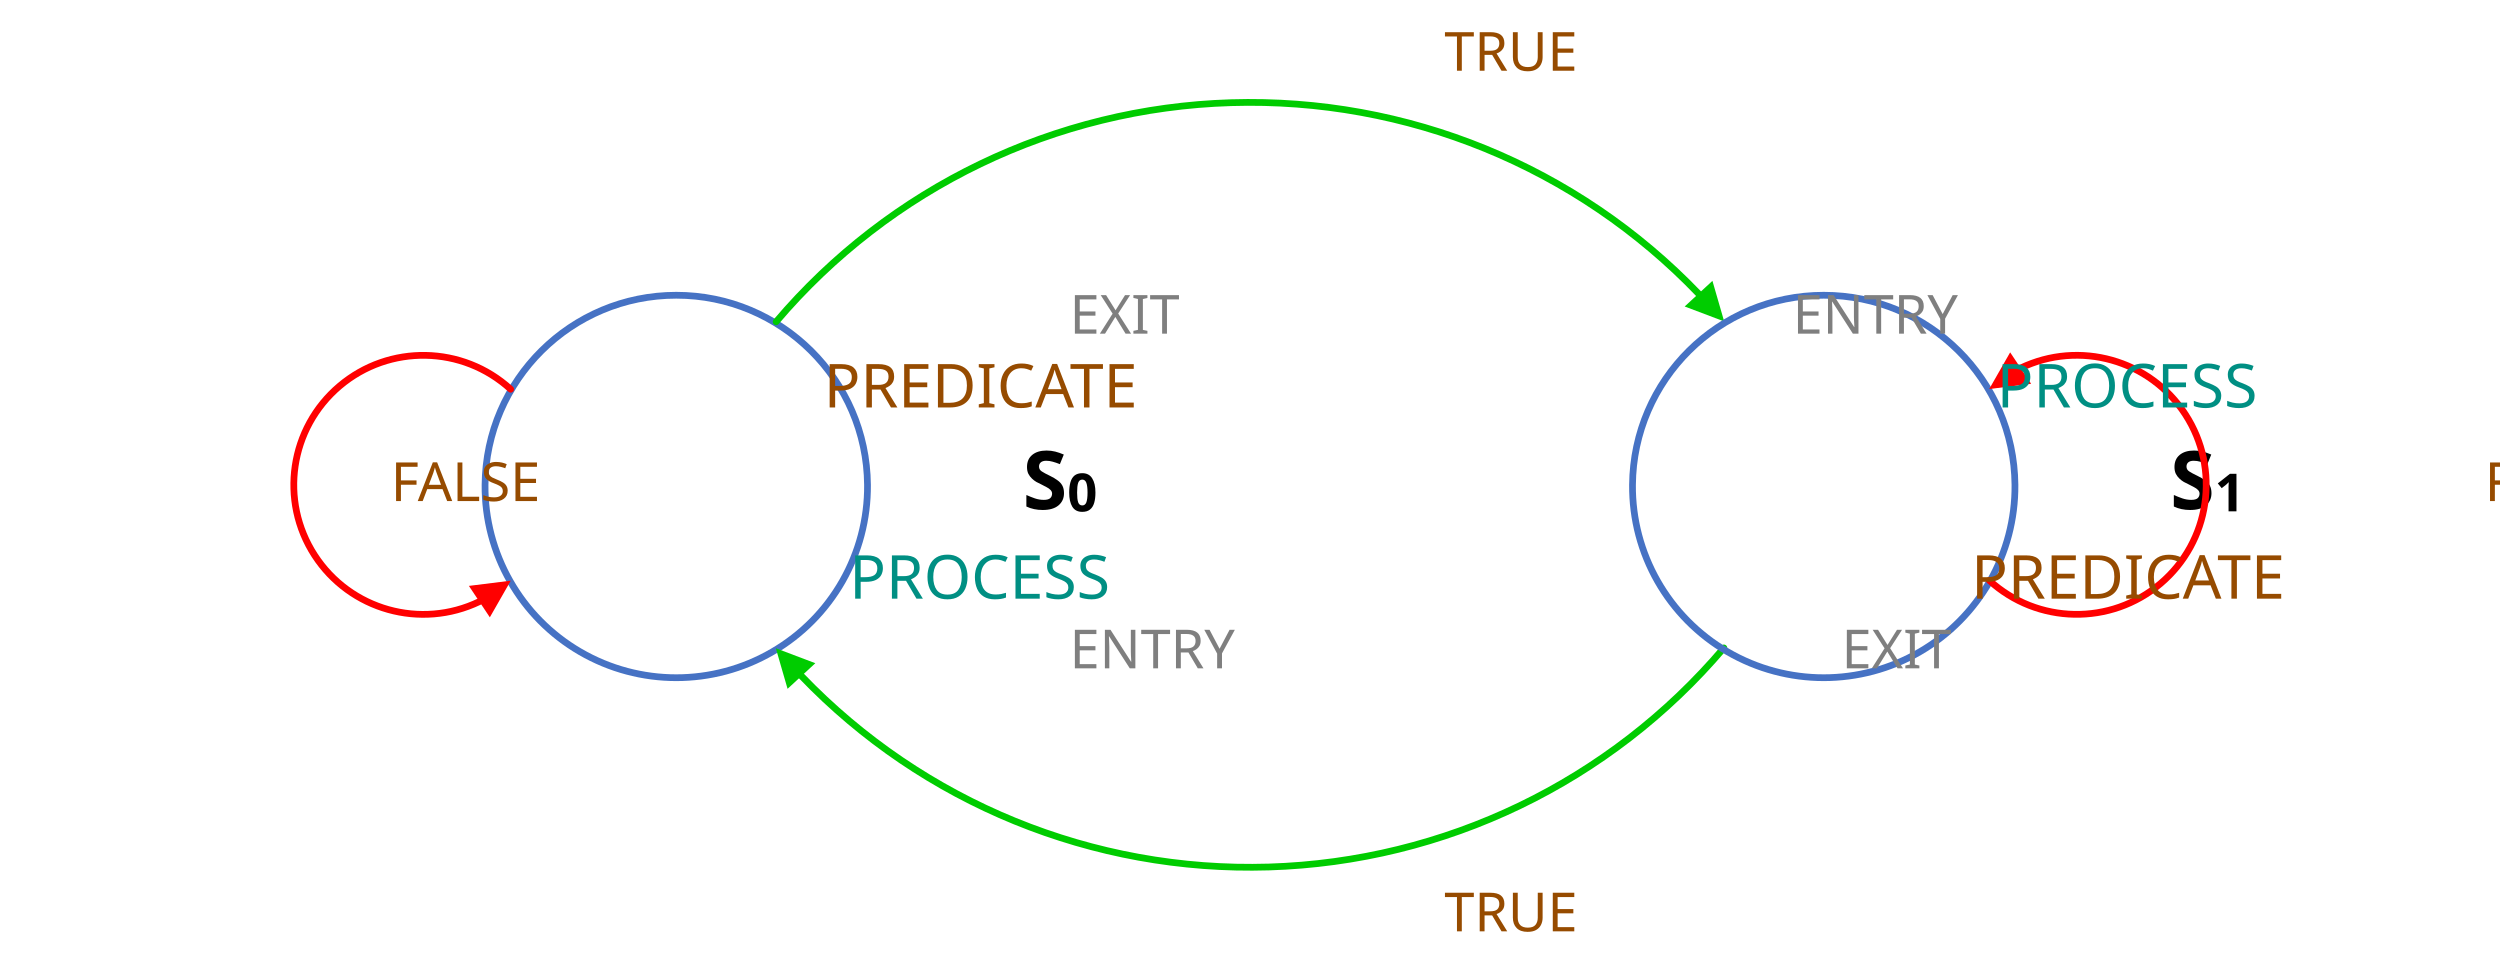
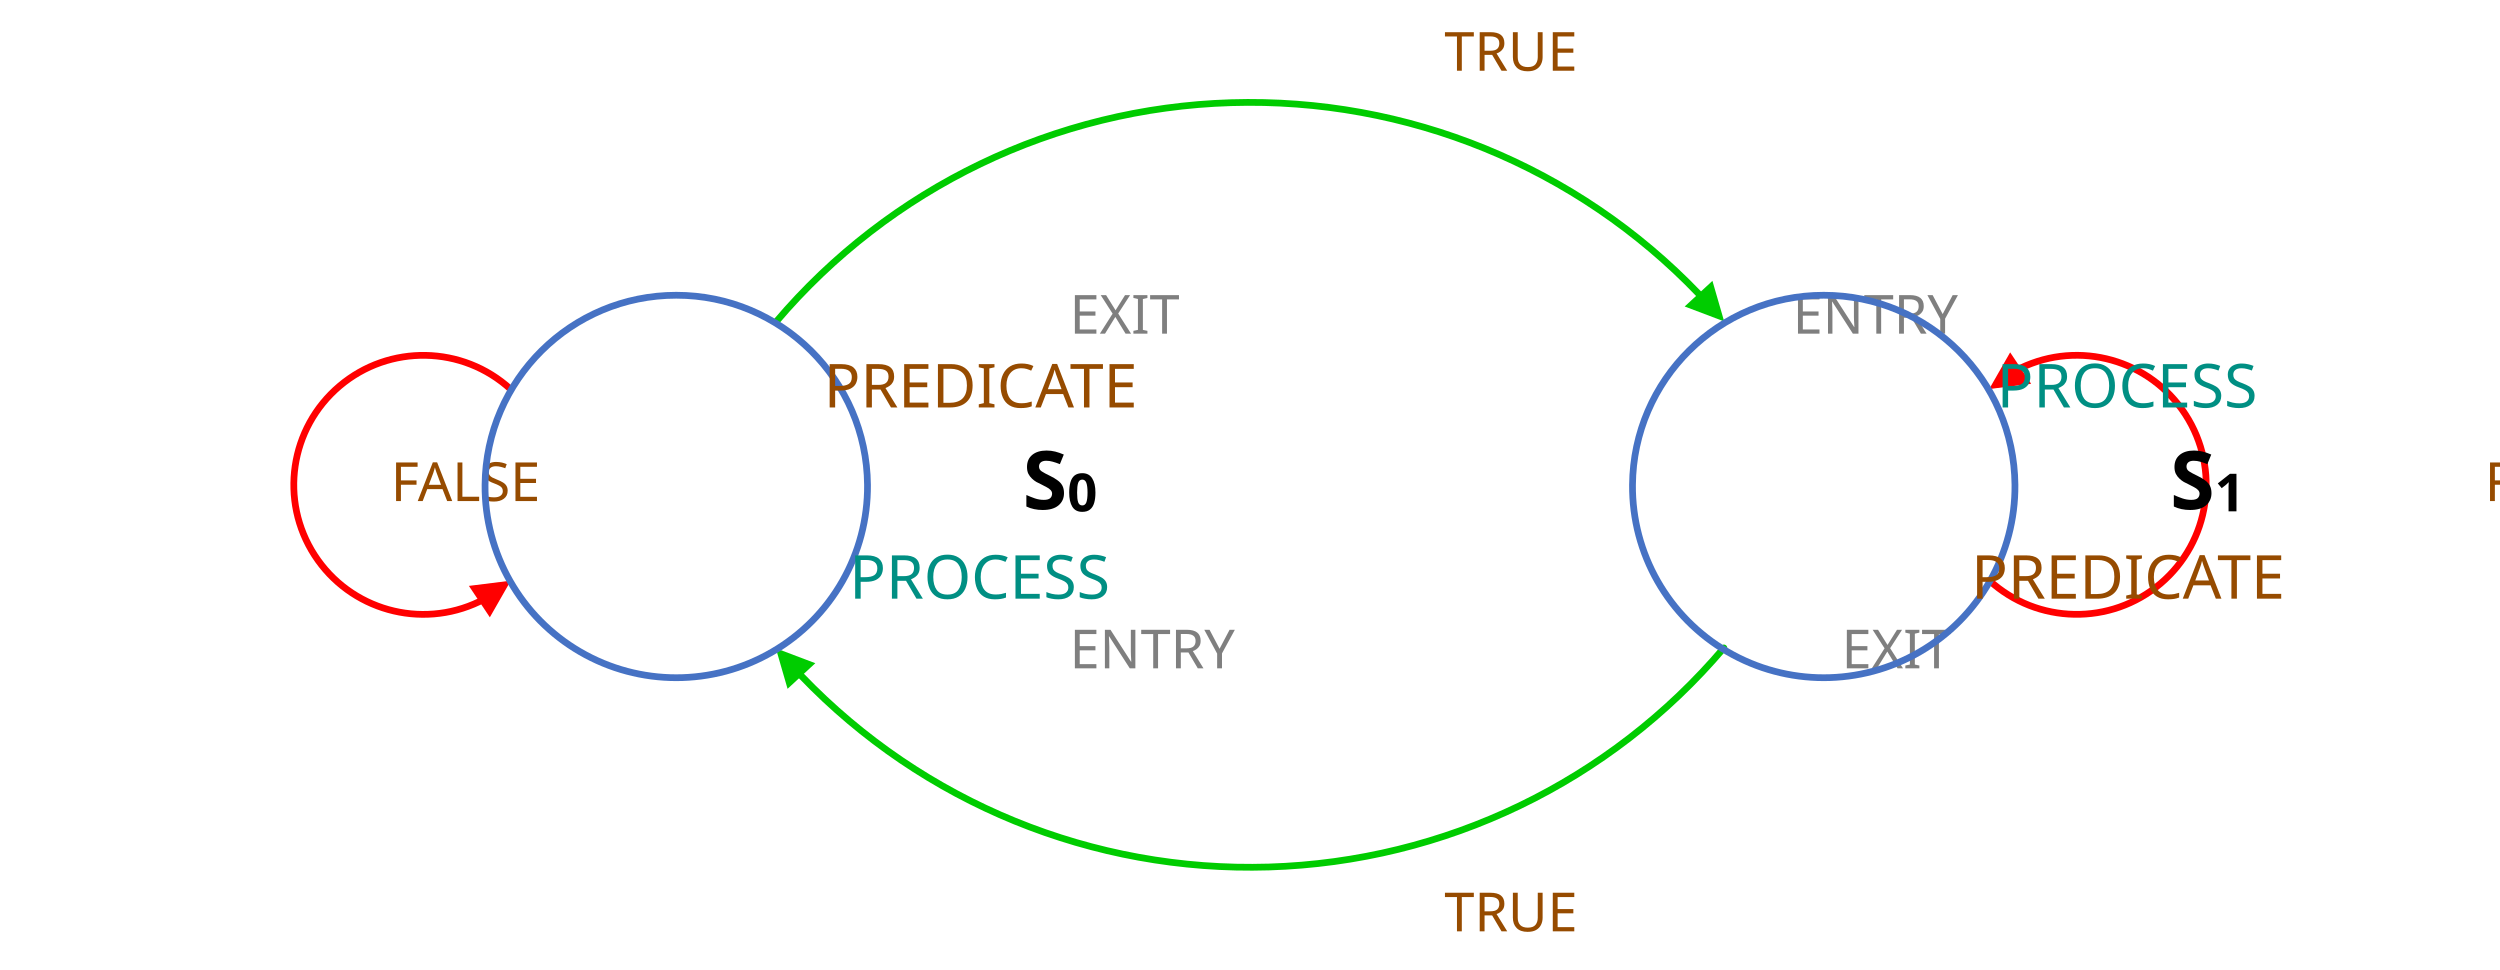
<svg xmlns="http://www.w3.org/2000/svg" xmlns:ns1="http://schemas.microsoft.com/visio/2003/SVGExtensions/" xmlns:xlink="http://www.w3.org/1999/xlink" width="5.146in" height="1.996in" viewBox="0 0 370.504 143.732" xml:space="preserve" color-interpolation-filters="sRGB" class="st13">
  <ns1:documentProperties ns1:langID="1033" ns1:viewMarkup="false" />
  <style type="text/css">
	
- 		.st1 {fill:none;stroke:#4672c4;stroke-width:1}
- 		.st2 {fill:#000000;font-family:Calibri;font-size:1em;font-weight:bold}
- 		.st3 {baseline-shift:-32.494%;font-size:0.65em}
- 		.st4 {marker-end:url(#mrkr4-10);stroke:#00cc00;stroke-linecap:round;stroke-linejoin:round;stroke-width:1}
- 		.st5 {fill:#00cc00;fill-opacity:1;stroke:#00cc00;stroke-opacity:1;stroke-width:0.357}
- 		.st6 {fill:none;stroke:none;stroke-width:1}
- 		.st7 {fill:#964b00;font-family:Calibri;font-size:0.667em}
- 		.st8 {fill:#7f7f7f;font-family:Calibri;font-size:0.667em}
- 		.st9 {marker-end:url(#mrkr4-31);stroke:#ff0000;stroke-linecap:round;stroke-linejoin:round;stroke-width:1}
- 		.st10 {fill:#ff0000;fill-opacity:1;stroke:#ff0000;stroke-opacity:1;stroke-width:0.357}
+ 		.st1 {marker-end:url(#mrkr4-6);stroke:#00cc00;stroke-linecap:round;stroke-linejoin:round;stroke-width:1}
+ 		.st2 {fill:#00cc00;fill-opacity:1;stroke:#00cc00;stroke-opacity:1;stroke-width:0.357}
+ 		.st3 {fill:none;stroke:none;stroke-width:1}
+ 		.st4 {fill:#964b00;font-family:Calibri;font-size:0.667em}
+ 		.st5 {fill:#7f7f7f;font-family:Calibri;font-size:0.667em}
+ 		.st6 {marker-end:url(#mrkr4-23);stroke:#ff0000;stroke-linecap:round;stroke-linejoin:round;stroke-width:1}
+ 		.st7 {fill:#ff0000;fill-opacity:1;stroke:#ff0000;stroke-opacity:1;stroke-width:0.357}
+ 		.st8 {fill:none;stroke:#4672c4;stroke-width:1}
+ 		.st9 {fill:#000000;font-family:Calibri;font-size:1em;font-weight:bold}
+ 		.st10 {baseline-shift:-32.494%;font-size:0.65em}
		.st11 {fill:#008f83;font-family:Calibri;font-size:0.75em}
		.st12 {fill:#964b00;font-family:Calibri;font-size:0.75em}
		.st13 {fill:none;fill-rule:evenodd;font-size:12px;overflow:visible;stroke-linecap:square;stroke-miterlimit:3}
	
	</style>
  <defs id="Markers">
    <g id="lend4">
      <path d="M 2 1 L 0 0 L 2 -1 L 2 1 " style="stroke:none" />
    </g>
-     <marker id="mrkr4-10" class="st5" ns1:arrowType="4" ns1:arrowSize="1" ns1:setback="5.24" refX="-5.24" orient="auto" markerUnits="strokeWidth" overflow="visible">
+     <marker id="mrkr4-6" class="st2" ns1:arrowType="4" ns1:arrowSize="1" ns1:setback="5.24" refX="-5.24" orient="auto" markerUnits="strokeWidth" overflow="visible">
      <use xlink:href="#lend4" transform="scale(-2.8,-2.8) " />
    </marker>
-     <marker id="mrkr4-31" class="st10" ns1:arrowType="4" ns1:arrowSize="1" ns1:setback="5.24" refX="-5.24" orient="auto" markerUnits="strokeWidth" overflow="visible">
+     <marker id="mrkr4-23" class="st7" ns1:arrowType="4" ns1:arrowSize="1" ns1:setback="5.24" refX="-5.24" orient="auto" markerUnits="strokeWidth" overflow="visible">
      <use xlink:href="#lend4" transform="scale(-2.8,-2.8) " />
    </marker>
  </defs>
  <g ns1:mID="0" ns1:index="1" ns1:groupContext="foregroundPage">
    <ns1:pageProperties ns1:drawingScale="0.0393701" ns1:pageScale="0.0393701" ns1:drawingUnits="24" ns1:shadowOffsetX="8.50394" ns1:shadowOffsetY="-8.50394" />
-     <ns1:layer ns1:name="Flowchart" ns1:index="0" />
-     <ns1:layer ns1:name="Connector" ns1:index="1" />
-     <g id="shape239-1" ns1:mID="239" ns1:groupContext="shape" ns1:layerMember="0" transform="translate(71.8661,-43.5197)">
+     <ns1:layer ns1:name="Connector" ns1:index="0" />
+     <ns1:layer ns1:name="Flowchart" ns1:index="1" />
+     <g id="shape240-1" ns1:mID="240" ns1:groupContext="shape" ns1:layerMember="0" transform="translate(100.213,-71.8661)">
+       <ns1:userDefs>
+         <ns1:ud ns1:nameU="ScaleFactor" ns1:val="VT0(1):26" />
+         <ns1:ud ns1:nameU="visVersion" ns1:val="VT0(15):26" />
+       </ns1:userDefs>
+       <path d="M14.8 119.56 A92.126 92.126 0 0 1 151.53 115.4 L151.77 115.66" class="st1" />
+     </g>
+     <g id="shape241-7" ns1:mID="241" ns1:groupContext="shape" ns1:layerMember="0" transform="translate(270.291,215.598) rotate(180)">
+       <ns1:userDefs>
+         <ns1:ud ns1:nameU="ScaleFactor" ns1:val="VT0(1):26" />
+         <ns1:ud ns1:nameU="visVersion" ns1:val="VT0(15):26" />
+       </ns1:userDefs>
+       <path d="M14.8 119.56 A92.126 92.126 0 0 1 151.53 115.4 L151.77 115.66" class="st1" />
+     </g>
+     <g id="shape242-12" ns1:mID="242" ns1:groupContext="shape" transform="translate(163.992,-128.559)">
+       <ns1:textBlock ns1:margins="rect(1,1,1,1)" ns1:tabSpace="42.5197" />
+       <ns1:textRect cx="21.26" cy="136.646" width="42.52" height="14.173" />
+       <rect x="0" y="129.559" width="42.52" height="14.173" class="st3" />
+       <text x="12.62" y="139.05" class="st4" ns1:langID="2057">
+         <ns1:paragraph ns1:indentLeft="5.67" ns1:indentRight="5.67" ns1:horizAlign="1" />
+         <ns1:tabList />TRUE</text>
+     </g>
+     <g id="shape244-15" ns1:mID="244" ns1:groupContext="shape" transform="translate(256.118,-86.0394) scale(-1,1)">
+       <ns1:textBlock ns1:margins="rect(1,1,1,1)" ns1:tabSpace="42.5197" />
+       <ns1:textRect cx="21.26" cy="133.102" width="42.52" height="21.26" />
+       <rect x="0" y="122.472" width="42.52" height="21.26" class="st3" />
+       <text x="-27.88" y="135.5" transform="scale(-1,1)" class="st5" ns1:langID="1033">
+         <ns1:paragraph ns1:indentLeft="5.67" ns1:indentRight="5.67" ns1:horizAlign="2" />
+         <ns1:tabList />ENTRY</text>
+     </g>
+     <g id="shape245-18" ns1:mID="245" ns1:groupContext="shape" ns1:layerMember="0" transform="translate(100.213,-71.8661) scale(-1,1)">
+       <ns1:userDefs>
+         <ns1:ud ns1:nameU="ScaleFactor" ns1:val="VT0(1):26" />
+         <ns1:ud ns1:nameU="visVersion" ns1:val="VT0(15):26" />
+       </ns1:userDefs>
+       <path d="M24.55 129.56 A19.197 19.197 0 1 1 29.19 161.04 L28.89 160.84" class="st6" />
+     </g>
+     <g id="shape246-24" ns1:mID="246" ns1:groupContext="shape" transform="translate(156.906,-86.0394) scale(-1,1)">
+       <ns1:textBlock ns1:margins="rect(1,1,1,1)" ns1:tabSpace="42.5197" />
+       <ns1:textRect cx="21.26" cy="133.102" width="42.52" height="21.26" />
+       <rect x="0" y="122.472" width="42.52" height="21.26" class="st3" />
+       <text x="-35.85" y="135.5" transform="scale(-1,1)" class="st5" ns1:langID="1033">
+         <ns1:paragraph ns1:indentLeft="5.67" ns1:indentRight="5.67" />
+         <ns1:tabList />EXIT</text>
+     </g>
+     <g id="shape247-27" ns1:mID="247" ns1:groupContext="shape" ns1:layerMember="0" transform="translate(270.291,215.598) scale(1,-1)">
+       <ns1:userDefs>
+         <ns1:ud ns1:nameU="ScaleFactor" ns1:val="VT0(1):26" />
+         <ns1:ud ns1:nameU="visVersion" ns1:val="VT0(15):26" />
+       </ns1:userDefs>
+       <path d="M24.55 129.56 A19.197 19.197 0 1 1 29.19 161.04 L28.89 160.84" class="st6" />
+     </g>
+     <g id="shape248-32" ns1:mID="248" ns1:groupContext="shape" transform="translate(163.992,-1)">
+       <ns1:textBlock ns1:margins="rect(1,1,1,1)" ns1:tabSpace="42.5197" />
+       <ns1:textRect cx="21.26" cy="136.646" width="42.52" height="14.173" />
+       <rect x="0" y="129.559" width="42.52" height="14.173" class="st3" />
+       <text x="12.62" y="139.05" class="st4" ns1:langID="2057">
+         <ns1:paragraph ns1:indentLeft="5.67" ns1:indentRight="5.67" ns1:horizAlign="1" />
+         <ns1:tabList />TRUE</text>
+     </g>
+     <g id="shape249-35" ns1:mID="249" ns1:groupContext="shape" transform="translate(326.984,-64.7795)">
+       <ns1:textBlock ns1:margins="rect(1,1,1,1)" ns1:tabSpace="42.5197" />
+       <ns1:textRect cx="21.26" cy="136.646" width="42.52" height="14.173" />
+       <rect x="0" y="129.559" width="42.52" height="14.173" class="st3" />
+       <text x="3.83" y="139.05" class="st4" ns1:langID="1033">
+         <ns1:paragraph ns1:indentLeft="2.83" ns1:indentRight="2.83" />
+         <ns1:tabList />FALSE</text>
+     </g>
+     <g id="shape250-38" ns1:mID="250" ns1:groupContext="shape" transform="translate(1,-64.7795)">
+       <ns1:textBlock ns1:margins="rect(1,1,1,1)" ns1:tabSpace="42.5197" />
+       <ns1:textRect cx="21.26" cy="136.646" width="42.52" height="14.173" />
+       <rect x="0" y="129.559" width="42.52" height="14.173" class="st3" />
+       <text x="19.44" y="139.05" class="st4" ns1:langID="1033">
+         <ns1:paragraph ns1:indentLeft="2.83" ns1:indentRight="2.83" ns1:horizAlign="2" />
+         <ns1:tabList />FALSE</text>
+     </g>
+     <g id="shape255-41" ns1:mID="255" ns1:groupContext="shape" transform="translate(156.905,-36.4331) scale(-1,1)">
+       <ns1:textBlock ns1:margins="rect(1,1,1,1)" ns1:tabSpace="42.5197" />
+       <ns1:textRect cx="21.26" cy="133.102" width="42.52" height="21.26" />
+       <rect x="0" y="122.472" width="42.52" height="21.26" class="st3" />
+       <text x="-35.85" y="135.5" transform="scale(-1,1)" class="st5" ns1:langID="1033">
+         <ns1:paragraph ns1:indentLeft="5.67" ns1:indentRight="5.67" />
+         <ns1:tabList />ENTRY</text>
+     </g>
+     <g id="shape256-44" ns1:mID="256" ns1:groupContext="shape" transform="translate(256.118,-36.4331) scale(-1,1)">
+       <ns1:textBlock ns1:margins="rect(1,1,1,1)" ns1:tabSpace="42.5197" />
+       <ns1:textRect cx="21.26" cy="133.102" width="42.52" height="21.26" />
+       <rect x="0" y="122.472" width="42.52" height="21.26" class="st3" />
+       <text x="-20.64" y="135.5" transform="scale(-1,1)" class="st5" ns1:langID="1033">
+         <ns1:paragraph ns1:indentLeft="5.67" ns1:indentRight="5.67" ns1:horizAlign="2" />
+         <ns1:tabList />EXIT</text>
+     </g>
+     <g id="shape239-47" ns1:mID="239" ns1:groupContext="shape" ns1:layerMember="1" transform="translate(71.8661,-43.5197)">
      <ns1:custProps>
        <ns1:cp ns1:nameU="Cost" ns1:lbl="Cost" ns1:type="7" ns1:format="@" ns1:langID="1033" />
        <ns1:cp ns1:nameU="Duration" ns1:lbl="Duration" ns1:type="2" ns1:langID="1033" />
        <ns1:cp ns1:nameU="Resources" ns1:lbl="Resources" ns1:langID="1033" />
      </ns1:custProps>
      <ns1:userDefs>
        <ns1:ud ns1:nameU="visVersion" ns1:val="VT0(15):26" />
      </ns1:userDefs>
      <ns1:textBlock ns1:margins="rect(1,1,1,1)" ns1:tabSpace="42.5197" />
      <ns1:textRect cx="28.346" cy="115.386" width="56.7" height="56.693" />
-       <path d="M0 115.39 A28.346 28.346 0 0 1 56.69 115.39 A28.346 28.346 0 1 1 0 115.39 Z" class="st1" />
-       <text x="23.53" y="118.99" class="st2" ns1:langID="1033">
+       <path d="M0 115.39 A28.346 28.346 0 0 1 56.69 115.39 A28.346 28.346 0 1 1 0 115.39 Z" class="st8" />
+       <text x="23.53" y="118.99" class="st9" ns1:langID="1033">
        <ns1:paragraph ns1:horizAlign="1" />
-         <ns1:tabList />S<tspan dy="-0.284em" class="st3" ns1:langID="2057" ns1:baseFontSize="12">0</tspan>
+         <ns1:tabList />S<tspan dy="-0.284em" class="st10" ns1:langID="2057" ns1:baseFontSize="12">0</tspan>
      </text>
    </g>
-     <g id="shape240-5" ns1:mID="240" ns1:groupContext="shape" ns1:layerMember="1" transform="translate(100.213,-71.8661)">
-       <ns1:userDefs>
-         <ns1:ud ns1:nameU="ScaleFactor" ns1:val="VT0(1):26" />
-         <ns1:ud ns1:nameU="visVersion" ns1:val="VT0(15):26" />
-       </ns1:userDefs>
-       <path d="M14.8 119.56 A92.126 92.126 0 0 1 151.53 115.4 L151.77 115.66" class="st4" />
-     </g>
-     <g id="shape241-11" ns1:mID="241" ns1:groupContext="shape" ns1:layerMember="1" transform="translate(270.291,215.598) rotate(180)">
-       <ns1:userDefs>
-         <ns1:ud ns1:nameU="ScaleFactor" ns1:val="VT0(1):26" />
-         <ns1:ud ns1:nameU="visVersion" ns1:val="VT0(15):26" />
-       </ns1:userDefs>
-       <path d="M14.8 119.56 A92.126 92.126 0 0 1 151.53 115.4 L151.77 115.66" class="st4" />
-     </g>
-     <g id="shape242-16" ns1:mID="242" ns1:groupContext="shape" transform="translate(163.992,-128.559)">
-       <ns1:textBlock ns1:margins="rect(1,1,1,1)" ns1:tabSpace="42.5197" />
-       <ns1:textRect cx="21.26" cy="136.646" width="42.52" height="14.173" />
-       <rect x="0" y="129.559" width="42.52" height="14.173" class="st6" />
-       <text x="12.62" y="139.05" class="st7" ns1:langID="2057">
-         <ns1:paragraph ns1:indentLeft="5.67" ns1:indentRight="5.67" ns1:horizAlign="1" />
-         <ns1:tabList />TRUE</text>
-     </g>
-     <g id="shape243-19" ns1:mID="243" ns1:groupContext="shape" ns1:layerMember="0" transform="translate(298.638,-43.5197) scale(-1,1)">
+     <g id="shape243-51" ns1:mID="243" ns1:groupContext="shape" ns1:layerMember="1" transform="translate(298.638,-43.5197) scale(-1,1)">
      <ns1:custProps>
        <ns1:cp ns1:nameU="Cost" ns1:lbl="Cost" ns1:type="7" ns1:format="@" ns1:langID="1033" />
        <ns1:cp ns1:nameU="Duration" ns1:lbl="Duration" ns1:type="2" ns1:langID="1033" />
        <ns1:cp ns1:nameU="Resources" ns1:lbl="Resources" ns1:langID="1033" />
      </ns1:custProps>
      <ns1:userDefs>
        <ns1:ud ns1:nameU="visVersion" ns1:val="VT0(15):26" />
      </ns1:userDefs>
      <ns1:textBlock ns1:margins="rect(1,1,1,1)" ns1:tabSpace="42.5197" />
      <ns1:textRect cx="28.346" cy="115.386" width="56.7" height="56.693" />
-       <path d="M0 115.39 A28.346 28.346 0 0 1 56.69 115.39 A28.346 28.346 0 1 1 0 115.39 Z" class="st1" />
-       <text x="-33.16" y="118.99" transform="scale(-1,1)" class="st2" ns1:langID="1033">
+       <path d="M0 115.39 A28.346 28.346 0 0 1 56.69 115.39 A28.346 28.346 0 1 1 0 115.39 Z" class="st8" />
+       <text x="-33.16" y="118.99" transform="scale(-1,1)" class="st9" ns1:langID="1033">
        <ns1:paragraph ns1:horizAlign="1" />
-         <ns1:tabList />S<tspan dy="-0.284em" class="st3" ns1:baseFontSize="12">1</tspan>
+         <ns1:tabList />S<tspan dy="-0.284em" class="st10" ns1:baseFontSize="12">1</tspan>
      </text>
    </g>
-     <g id="shape244-23" ns1:mID="244" ns1:groupContext="shape" transform="translate(256.118,-86.0394) scale(-1,1)">
-       <ns1:textBlock ns1:margins="rect(1,1,1,1)" ns1:tabSpace="42.5197" />
-       <ns1:textRect cx="21.26" cy="133.102" width="42.52" height="21.26" />
-       <rect x="0" y="122.472" width="42.52" height="21.26" class="st6" />
-       <text x="-27.88" y="135.5" transform="scale(-1,1)" class="st8" ns1:langID="1033">
-         <ns1:paragraph ns1:indentLeft="5.67" ns1:indentRight="5.67" ns1:horizAlign="2" />
-         <ns1:tabList />ENTRY</text>
-     </g>
-     <g id="shape245-26" ns1:mID="245" ns1:groupContext="shape" ns1:layerMember="1" transform="translate(100.213,-71.8661) scale(-1,1)">
-       <ns1:userDefs>
-         <ns1:ud ns1:nameU="ScaleFactor" ns1:val="VT0(1):26" />
-         <ns1:ud ns1:nameU="visVersion" ns1:val="VT0(15):26" />
-       </ns1:userDefs>
-       <path d="M24.55 129.56 A19.197 19.197 0 1 1 29.19 161.04 L28.89 160.84" class="st9" />
-     </g>
-     <g id="shape246-32" ns1:mID="246" ns1:groupContext="shape" transform="translate(156.906,-86.0394) scale(-1,1)">
-       <ns1:textBlock ns1:margins="rect(1,1,1,1)" ns1:tabSpace="42.5197" />
-       <ns1:textRect cx="21.26" cy="133.102" width="42.52" height="21.26" />
-       <rect x="0" y="122.472" width="42.52" height="21.26" class="st6" />
-       <text x="-35.85" y="135.5" transform="scale(-1,1)" class="st8" ns1:langID="1033">
-         <ns1:paragraph ns1:indentLeft="5.67" ns1:indentRight="5.67" />
-         <ns1:tabList />EXIT</text>
-     </g>
-     <g id="shape247-35" ns1:mID="247" ns1:groupContext="shape" ns1:layerMember="1" transform="translate(270.291,215.598) scale(1,-1)">
-       <ns1:userDefs>
-         <ns1:ud ns1:nameU="ScaleFactor" ns1:val="VT0(1):26" />
-         <ns1:ud ns1:nameU="visVersion" ns1:val="VT0(15):26" />
-       </ns1:userDefs>
-       <path d="M24.55 129.56 A19.197 19.197 0 1 1 29.19 161.04 L28.89 160.84" class="st9" />
-     </g>
-     <g id="shape248-40" ns1:mID="248" ns1:groupContext="shape" transform="translate(163.992,-1)">
-       <ns1:textBlock ns1:margins="rect(1,1,1,1)" ns1:tabSpace="42.5197" />
-       <ns1:textRect cx="21.26" cy="136.646" width="42.52" height="14.173" />
-       <rect x="0" y="129.559" width="42.52" height="14.173" class="st6" />
-       <text x="12.62" y="139.05" class="st7" ns1:langID="2057">
-         <ns1:paragraph ns1:indentLeft="5.67" ns1:indentRight="5.67" ns1:horizAlign="1" />
-         <ns1:tabList />TRUE</text>
-     </g>
-     <g id="shape249-43" ns1:mID="249" ns1:groupContext="shape" transform="translate(326.984,-64.7795)">
-       <ns1:textBlock ns1:margins="rect(1,1,1,1)" ns1:tabSpace="42.5197" />
-       <ns1:textRect cx="21.26" cy="136.646" width="42.52" height="14.173" />
-       <rect x="0" y="129.559" width="42.52" height="14.173" class="st6" />
-       <text x="3.83" y="139.05" class="st7" ns1:langID="1033">
-         <ns1:paragraph ns1:indentLeft="2.83" ns1:indentRight="2.83" />
-         <ns1:tabList />FALSE</text>
-     </g>
-     <g id="shape250-46" ns1:mID="250" ns1:groupContext="shape" transform="translate(1,-64.7795)">
-       <ns1:textBlock ns1:margins="rect(1,1,1,1)" ns1:tabSpace="42.5197" />
-       <ns1:textRect cx="21.26" cy="136.646" width="42.52" height="14.173" />
-       <rect x="0" y="129.559" width="42.52" height="14.173" class="st6" />
-       <text x="19.44" y="139.05" class="st7" ns1:langID="1033">
-         <ns1:paragraph ns1:indentLeft="2.83" ns1:indentRight="2.83" ns1:horizAlign="2" />
-         <ns1:tabList />FALSE</text>
-     </g>
-     <g id="shape251-49" ns1:mID="251" ns1:groupContext="shape" transform="translate(71.8661,-43.5197)">
+     <g id="shape251-55" ns1:mID="251" ns1:groupContext="shape" transform="translate(71.8661,-43.5197)">
      <ns1:textBlock ns1:margins="rect(1,1,1,1)" ns1:tabSpace="42.5197" />
      <ns1:textRect cx="28.346" cy="129.559" width="56.7" height="28.346" />
-       <rect x="0" y="115.386" width="56.693" height="28.346" class="st6" />
+       <rect x="0" y="115.386" width="56.693" height="28.346" class="st3" />
      <text x="11.87" y="132.26" class="st11" ns1:langID="1033">
        <ns1:paragraph ns1:indentLeft="5.67" ns1:indentRight="5.67" ns1:horizAlign="1" />
        <ns1:tabList />PROCESS</text>
    </g>
-     <g id="shape252-52" ns1:mID="252" ns1:groupContext="shape" transform="translate(71.8661,-71.8661)">
+     <g id="shape252-58" ns1:mID="252" ns1:groupContext="shape" transform="translate(71.8661,-71.8661)">
      <ns1:textBlock ns1:margins="rect(1,1,1,1)" ns1:tabSpace="42.5197" />
      <ns1:textRect cx="28.346" cy="129.559" width="56.7" height="28.346" />
-       <rect x="0" y="115.386" width="56.693" height="28.346" class="st6" />
+       <rect x="0" y="115.386" width="56.693" height="28.346" class="st3" />
      <text x="8.09" y="132.26" class="st12" ns1:langID="1033">
        <ns1:paragraph ns1:indentLeft="5.67" ns1:indentRight="5.67" ns1:horizAlign="1" />
        <ns1:tabList />PREDICATE</text>
    </g>
-     <g id="shape253-55" ns1:mID="253" ns1:groupContext="shape" transform="translate(241.945,-71.8661)">
+     <g id="shape253-61" ns1:mID="253" ns1:groupContext="shape" transform="translate(241.945,-71.8661)">
      <ns1:textBlock ns1:margins="rect(1,1,1,1)" ns1:tabSpace="42.5197" />
      <ns1:textRect cx="28.346" cy="129.559" width="56.7" height="28.346" />
-       <rect x="0" y="115.386" width="56.693" height="28.346" class="st6" />
+       <rect x="0" y="115.386" width="56.693" height="28.346" class="st3" />
      <text x="11.87" y="132.26" class="st11" ns1:langID="1033">
        <ns1:paragraph ns1:indentLeft="5.67" ns1:indentRight="5.67" ns1:horizAlign="1" />
        <ns1:tabList />PROCESS</text>
    </g>
-     <g id="shape254-58" ns1:mID="254" ns1:groupContext="shape" transform="translate(241.945,-43.5197)">
+     <g id="shape254-64" ns1:mID="254" ns1:groupContext="shape" transform="translate(241.945,-43.5197)">
      <ns1:textBlock ns1:margins="rect(1,1,1,1)" ns1:tabSpace="42.5197" />
      <ns1:textRect cx="28.346" cy="129.559" width="56.7" height="28.346" />
-       <rect x="0" y="115.386" width="56.693" height="28.346" class="st6" />
+       <rect x="0" y="115.386" width="56.693" height="28.346" class="st3" />
      <text x="8.09" y="132.26" class="st12" ns1:langID="1033">
        <ns1:paragraph ns1:indentLeft="5.67" ns1:indentRight="5.67" ns1:horizAlign="1" />
        <ns1:tabList />PREDICATE</text>
    </g>
-     <g id="shape255-61" ns1:mID="255" ns1:groupContext="shape" transform="translate(156.905,-36.4331) scale(-1,1)">
-       <ns1:textBlock ns1:margins="rect(1,1,1,1)" ns1:tabSpace="42.5197" />
-       <ns1:textRect cx="21.26" cy="133.102" width="42.52" height="21.26" />
-       <rect x="0" y="122.472" width="42.52" height="21.26" class="st6" />
-       <text x="-35.85" y="135.5" transform="scale(-1,1)" class="st8" ns1:langID="1033">
-         <ns1:paragraph ns1:indentLeft="5.67" ns1:indentRight="5.67" />
-         <ns1:tabList />ENTRY</text>
-     </g>
-     <g id="shape256-64" ns1:mID="256" ns1:groupContext="shape" transform="translate(256.118,-36.4331) scale(-1,1)">
-       <ns1:textBlock ns1:margins="rect(1,1,1,1)" ns1:tabSpace="42.5197" />
-       <ns1:textRect cx="21.26" cy="133.102" width="42.52" height="21.26" />
-       <rect x="0" y="122.472" width="42.52" height="21.26" class="st6" />
-       <text x="-20.64" y="135.5" transform="scale(-1,1)" class="st8" ns1:langID="1033">
-         <ns1:paragraph ns1:indentLeft="5.67" ns1:indentRight="5.67" ns1:horizAlign="2" />
-         <ns1:tabList />EXIT</text>
-     </g>
  </g>
</svg>
